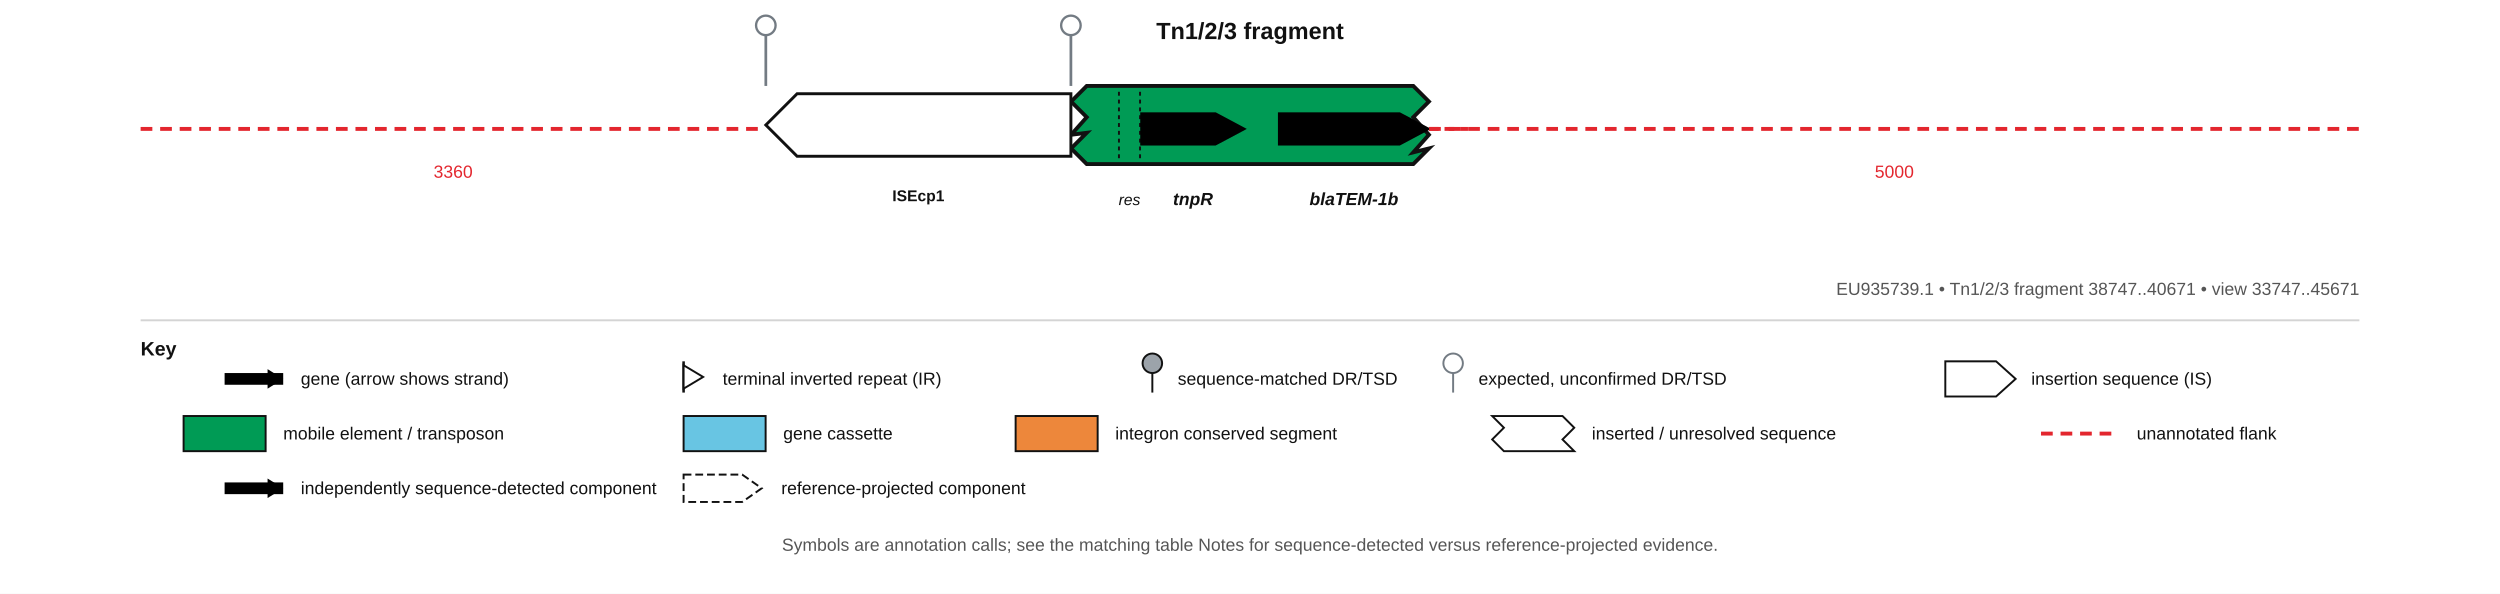
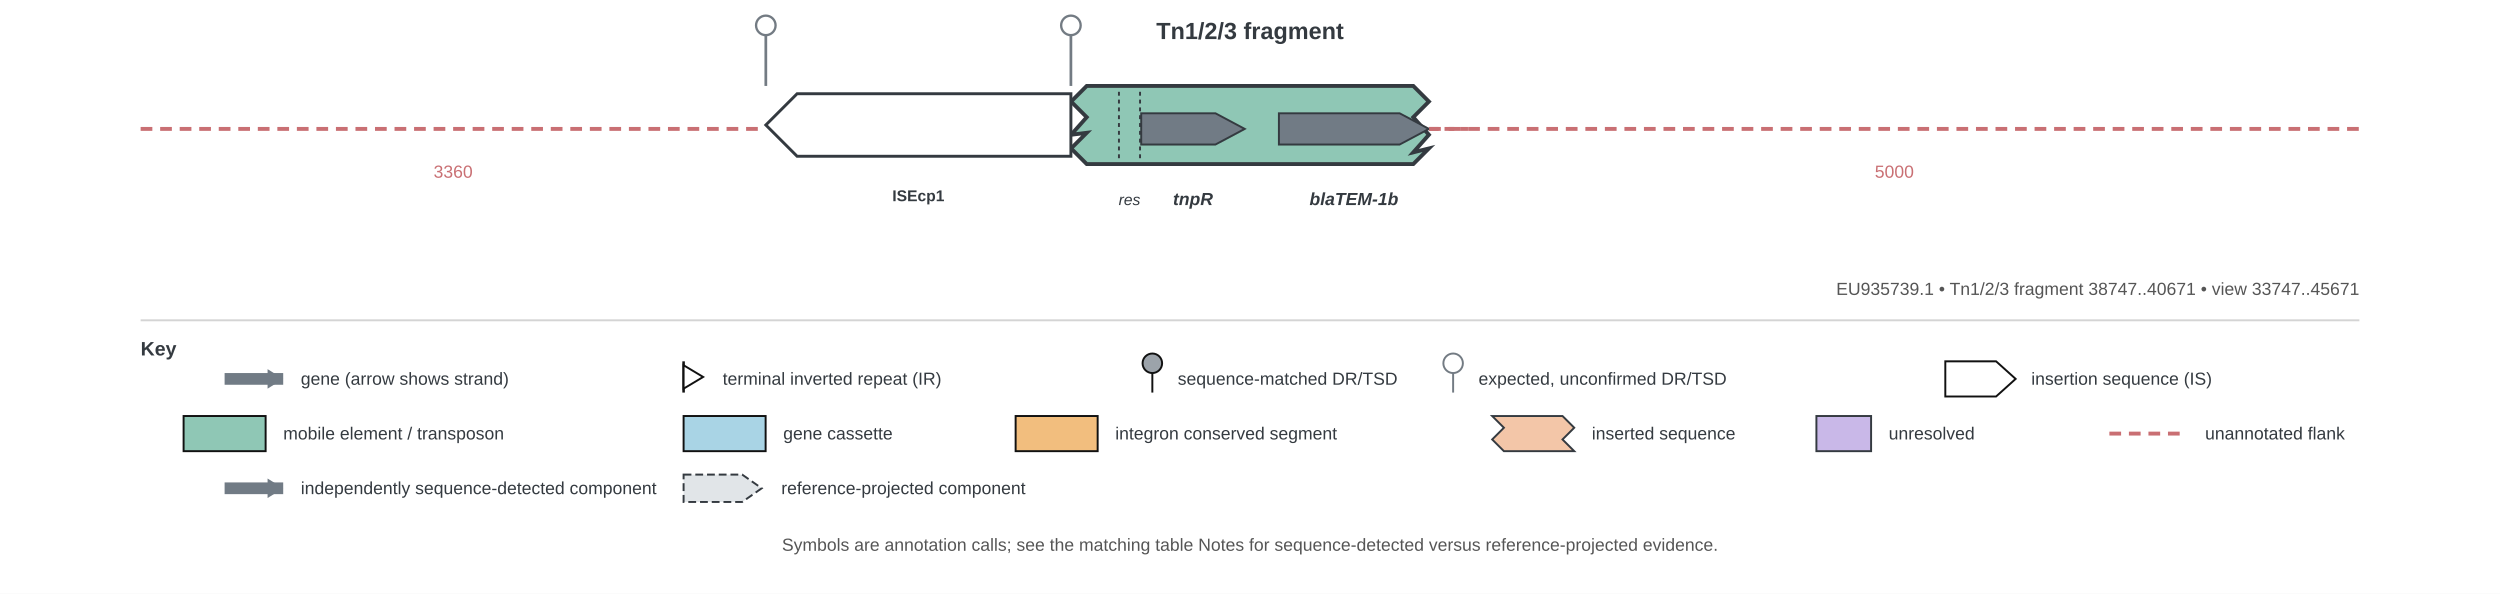
<svg xmlns="http://www.w3.org/2000/svg" width="1280" height="304" style="background:#fff;font-family:Arial,Helvetica,sans-serif">
  <rect x="0" y="0" width="1280" height="304" fill="#ffffff" />
-   <polygon points="556.4,44.0 723.6,44.0 731.6,52.0 723.6,60.0 731.6,69.0 723.6,78.0 731.6,76.0 723.6,84.0 556.4,84.0 548.4,76.0 556.4,68.0 548.4,69.0 556.4,60.0 548.4,52.0" fill="#009b55" stroke="#111111" stroke-width="2" />
-   <text x="640.0" y="20.0" text-anchor="middle" font-size="12" font-weight="bold" font-style="normal" fill="#111111">Tn1/2/3 fragment</text>
-   <line x1="528.4" y1="66" x2="548.4" y2="66" stroke="#e3262e" stroke-width="2" stroke-dasharray="5,3" />
-   <line x1="731.6" y1="66" x2="751.6" y2="66" stroke="#e3262e" stroke-width="2" stroke-dasharray="5,3" />
-   <polygon points="392.1,64.0 408.1,48.0 548.3,48.0 548.3,80.0 408.1,80.0" fill="#ffffff" stroke="#111111" stroke-width="1.5" />
-   <text x="470.2" y="103.0" text-anchor="middle" font-size="8" font-weight="bold" font-style="normal" fill="#111111">ISEcp1</text>
-   <line x1="572.9" y1="47" x2="572.9" y2="81" stroke="#111111" stroke-width="1" stroke-dasharray="2,2" />
-   <line x1="583.7" y1="47" x2="583.7" y2="81" stroke="#111111" stroke-width="1" stroke-dasharray="2,2" />
-   <polygon points="584.3,58 622.3,58 637.3,66 622.3,74 584.3,74" fill="#000000" stroke="#000" stroke-width="1" />
-   <text x="610.8" y="105.0" text-anchor="middle" font-size="9" font-weight="bold" font-style="italic" fill="#111111">tnpR</text>
-   <polygon points="654.8,58 716.6,58 731.6,66 716.6,74 654.8,74" fill="#000000" stroke="#000" stroke-width="1" />
-   <text x="693.2" y="105.0" text-anchor="middle" font-size="9" font-weight="bold" font-style="italic" fill="#111111">blaTEM-1b</text>
-   <text x="578.3" y="105.0" text-anchor="middle" font-size="8" font-weight="normal" font-style="italic" fill="#111111">res</text>
-   <line x1="72.0" y1="66" x2="392.0" y2="66" stroke="#e3262e" stroke-width="2" stroke-dasharray="6,4" />
-   <text x="232.0" y="91.0" text-anchor="middle" font-size="9" font-weight="normal" font-style="normal" fill="#e3262e">3360</text>
-   <line x1="731.7" y1="66" x2="1208.0" y2="66" stroke="#e3262e" stroke-width="2" stroke-dasharray="6,4" />
-   <text x="969.9" y="91.0" text-anchor="middle" font-size="9" font-weight="normal" font-style="normal" fill="#e3262e">5000</text>
+   <polygon points="556.4,44.0 723.6,44.0 731.6,52.0 723.6,60.0 731.6,69.0 723.6,78.0 731.6,76.0 723.6,84.0 556.4,84.0 548.4,76.0 556.4,68.0 548.4,69.0 556.4,60.0 548.4,52.0" fill="#8fc7b5" stroke="#343a40" stroke-width="2" />
+   <text x="640.0" y="20.0" text-anchor="middle" font-size="12" font-weight="bold" font-style="normal" fill="#343a40">Tn1/2/3 fragment</text>
+   <line x1="528.4" y1="66" x2="548.4" y2="66" stroke="#c96f73" stroke-width="2" stroke-dasharray="5,3" />
+   <line x1="731.6" y1="66" x2="751.6" y2="66" stroke="#c96f73" stroke-width="2" stroke-dasharray="5,3" />
+   <polygon points="392.1,64.0 408.1,48.0 548.3,48.0 548.3,80.0 408.1,80.0" fill="#ffffff" stroke="#343a40" stroke-width="1.5" />
+   <text x="470.2" y="103.0" text-anchor="middle" font-size="8" font-weight="bold" font-style="normal" fill="#343a40">ISEcp1</text>
+   <line x1="572.9" y1="47" x2="572.9" y2="81" stroke="#343a40" stroke-width="1" stroke-dasharray="2,2" />
+   <line x1="583.7" y1="47" x2="583.7" y2="81" stroke="#343a40" stroke-width="1" stroke-dasharray="2,2" />
+   <polygon points="584.3,58 622.3,58 637.3,66 622.3,74 584.3,74" fill="#717b85" stroke="#343a40" stroke-width="1" />
+   <text x="610.8" y="105.0" text-anchor="middle" font-size="9" font-weight="bold" font-style="italic" fill="#343a40">tnpR</text>
+   <polygon points="654.8,58 716.6,58 731.6,66 716.6,74 654.8,74" fill="#717b85" stroke="#343a40" stroke-width="1" />
+   <text x="693.2" y="105.0" text-anchor="middle" font-size="9" font-weight="bold" font-style="italic" fill="#343a40">blaTEM-1b</text>
+   <text x="578.3" y="105.0" text-anchor="middle" font-size="8" font-weight="normal" font-style="italic" fill="#343a40">res</text>
+   <line x1="72.0" y1="66" x2="392.0" y2="66" stroke="#c96f73" stroke-width="2" stroke-dasharray="6,4" />
+   <text x="232.0" y="91.0" text-anchor="middle" font-size="9" font-weight="normal" font-style="normal" fill="#c96f73">3360</text>
+   <line x1="731.7" y1="66" x2="1208.0" y2="66" stroke="#c96f73" stroke-width="2" stroke-dasharray="6,4" />
+   <text x="969.9" y="91.0" text-anchor="middle" font-size="9" font-weight="normal" font-style="normal" fill="#c96f73">5000</text>
  <g>
    <line x1="392.1" y1="44" x2="392.1" y2="18" stroke="#737b83" stroke-width="1.4" />
    <circle cx="392.1" cy="13" r="5" fill="#ffffff" stroke="#737b83" stroke-width="1.2" />
  </g>
  <g>
    <line x1="548.3" y1="44" x2="548.3" y2="18" stroke="#737b83" stroke-width="1.4" />
    <circle cx="548.3" cy="13" r="5" fill="#ffffff" stroke="#737b83" stroke-width="1.2" />
  </g>
  <text x="1208.0" y="151.0" text-anchor="end" font-size="9" font-weight="normal" font-style="normal" fill="#555">EU935739.1 • Tn1/2/3 fragment 38747..40671 • view 33747..45671</text>
  <line x1="72" y1="164" x2="1208" y2="164" stroke="#d4d4d4" stroke-width="1" />
-   <text x="72.0" y="182.0" text-anchor="start" font-size="10" font-weight="bold" font-style="normal" fill="#111111">Key</text>
-   <line x1="115" y1="194" x2="145" y2="194" stroke="#000" stroke-width="6" />
-   <polygon points="145,194 137,189 137,199" fill="#000" />
-   <text x="154.0" y="197.0" text-anchor="start" font-size="9" font-weight="normal" font-style="normal" fill="#111111">gene (arrow shows strand)</text>
+   <text x="72.0" y="182.0" text-anchor="start" font-size="10" font-weight="bold" font-style="normal" fill="#343a40">Key</text>
+   <line x1="115" y1="194" x2="145" y2="194" stroke="#717b85" stroke-width="6" />
+   <polygon points="145,194 137,189 137,199" fill="#717b85" />
+   <text x="154.0" y="197.0" text-anchor="start" font-size="9" font-weight="normal" font-style="normal" fill="#343a40">gene (arrow shows strand)</text>
  <line x1="350" y1="201" x2="350" y2="185" stroke="#111" stroke-width="1.3" />
  <polygon points="350,187 360,193 350,199" fill="#fff" stroke="#111" />
-   <text x="370.0" y="197.0" text-anchor="start" font-size="9" font-weight="normal" font-style="normal" fill="#111111">terminal inverted repeat (IR)</text>
+   <text x="370.0" y="197.0" text-anchor="start" font-size="9" font-weight="normal" font-style="normal" fill="#343a40">terminal inverted repeat (IR)</text>
  <line x1="590" y1="201" x2="590" y2="187" stroke="#111" />
  <circle cx="590" cy="186" r="5" fill="#9ca3aa" stroke="#111" />
-   <text x="603.0" y="197.0" text-anchor="start" font-size="9" font-weight="normal" font-style="normal" fill="#111111">sequence-matched DR/TSD</text>
+   <text x="603.0" y="197.0" text-anchor="start" font-size="9" font-weight="normal" font-style="normal" fill="#343a40">sequence-matched DR/TSD</text>
  <line x1="744" y1="201" x2="744" y2="187" stroke="#737b83" />
  <circle cx="744" cy="186" r="5" fill="#fff" stroke="#737b83" />
-   <text x="757.0" y="197.0" text-anchor="start" font-size="9" font-weight="normal" font-style="normal" fill="#111111">expected, unconfirmed DR/TSD</text>
+   <text x="757.0" y="197.0" text-anchor="start" font-size="9" font-weight="normal" font-style="normal" fill="#343a40">expected, unconfirmed DR/TSD</text>
  <polygon points="996,185 1022,185 1032,194 1022,203 996,203" fill="#fff" stroke="#111" />
-   <text x="1040.0" y="197.0" text-anchor="start" font-size="9" font-weight="normal" font-style="normal" fill="#111111">insertion sequence (IS)</text>
-   <rect x="94" y="213" width="42" height="18" fill="#009b55" stroke="#111" />
-   <text x="145.0" y="225.0" text-anchor="start" font-size="9" font-weight="normal" font-style="normal" fill="#111111">mobile element / transposon</text>
-   <rect x="350" y="213" width="42" height="18" fill="#68c5e3" stroke="#111" />
-   <text x="401.0" y="225.0" text-anchor="start" font-size="9" font-weight="normal" font-style="normal" fill="#111111">gene cassette</text>
-   <rect x="520" y="213" width="42" height="18" fill="#ed873b" stroke="#111" />
-   <text x="571.0" y="225.0" text-anchor="start" font-size="9" font-weight="normal" font-style="normal" fill="#111111">integron conserved segment</text>
-   <polygon points="770,213 800,213 806,219 800,225 806,231 770,231 764,225 770,219 764,213" fill="#fff" stroke="#111" />
-   <text x="815.0" y="225.0" text-anchor="start" font-size="9" font-weight="normal" font-style="normal" fill="#111111">inserted / unresolved sequence</text>
-   <line x1="1045" y1="222" x2="1085" y2="222" stroke="#e3262e" stroke-width="2" stroke-dasharray="6,4" />
-   <text x="1094.0" y="225.0" text-anchor="start" font-size="9" font-weight="normal" font-style="normal" fill="#111111">unannotated flank</text>
-   <line x1="115" y1="250" x2="145" y2="250" stroke="#000" stroke-width="6" />
-   <polygon points="145,250 137,245 137,255" fill="#000" />
-   <text x="154.0" y="253.0" text-anchor="start" font-size="9" font-weight="normal" font-style="normal" fill="#111111">independently sequence-detected component</text>
-   <polygon points="350,243 380,243 390,250 380,257 350,257" fill="#fff" stroke="#111" stroke-dasharray="4,2" />
-   <text x="400.0" y="253.0" text-anchor="start" font-size="9" font-weight="normal" font-style="normal" fill="#111111">reference-projected component</text>
+   <text x="1040.0" y="197.0" text-anchor="start" font-size="9" font-weight="normal" font-style="normal" fill="#343a40">insertion sequence (IS)</text>
+   <rect x="94" y="213" width="42" height="18" fill="#8fc7b5" stroke="#111" />
+   <text x="145.0" y="225.0" text-anchor="start" font-size="9" font-weight="normal" font-style="normal" fill="#343a40">mobile element / transposon</text>
+   <rect x="350" y="213" width="42" height="18" fill="#a9d4e5" stroke="#111" />
+   <text x="401.0" y="225.0" text-anchor="start" font-size="9" font-weight="normal" font-style="normal" fill="#343a40">gene cassette</text>
+   <rect x="520" y="213" width="42" height="18" fill="#f2be7e" stroke="#111" />
+   <text x="571.0" y="225.0" text-anchor="start" font-size="9" font-weight="normal" font-style="normal" fill="#343a40">integron conserved segment</text>
+   <polygon points="770,213 800,213 806,219 800,225 806,231 770,231 764,225 770,219 764,213" fill="#f3c6a8" stroke="#343a40" />
+   <text x="815.0" y="225.0" text-anchor="start" font-size="9" font-weight="normal" font-style="normal" fill="#343a40">inserted sequence</text>
+   <rect x="930" y="213" width="28" height="18" fill="#c9b8e8" stroke="#343a40" />
+   <text x="967.0" y="225.0" text-anchor="start" font-size="9" font-weight="normal" font-style="normal" fill="#343a40">unresolved</text>
+   <line x1="1080" y1="222" x2="1120" y2="222" stroke="#c96f73" stroke-width="2" stroke-dasharray="6,4" />
+   <text x="1129.0" y="225.0" text-anchor="start" font-size="9" font-weight="normal" font-style="normal" fill="#343a40">unannotated flank</text>
+   <line x1="115" y1="250" x2="145" y2="250" stroke="#717b85" stroke-width="6" />
+   <polygon points="145,250 137,245 137,255" fill="#717b85" />
+   <text x="154.0" y="253.0" text-anchor="start" font-size="9" font-weight="normal" font-style="normal" fill="#343a40">independently sequence-detected component</text>
+   <polygon points="350,243 380,243 390,250 380,257 350,257" fill="#e1e5e8" stroke="#343a40" stroke-dasharray="4,2" />
+   <text x="400.0" y="253.0" text-anchor="start" font-size="9" font-weight="normal" font-style="normal" fill="#343a40">reference-projected component</text>
  <text x="640.0" y="282.0" text-anchor="middle" font-size="9" font-weight="normal" font-style="normal" fill="#555555">Symbols are annotation calls; see the matching table Notes for sequence-detected versus reference-projected evidence.</text>
</svg>
